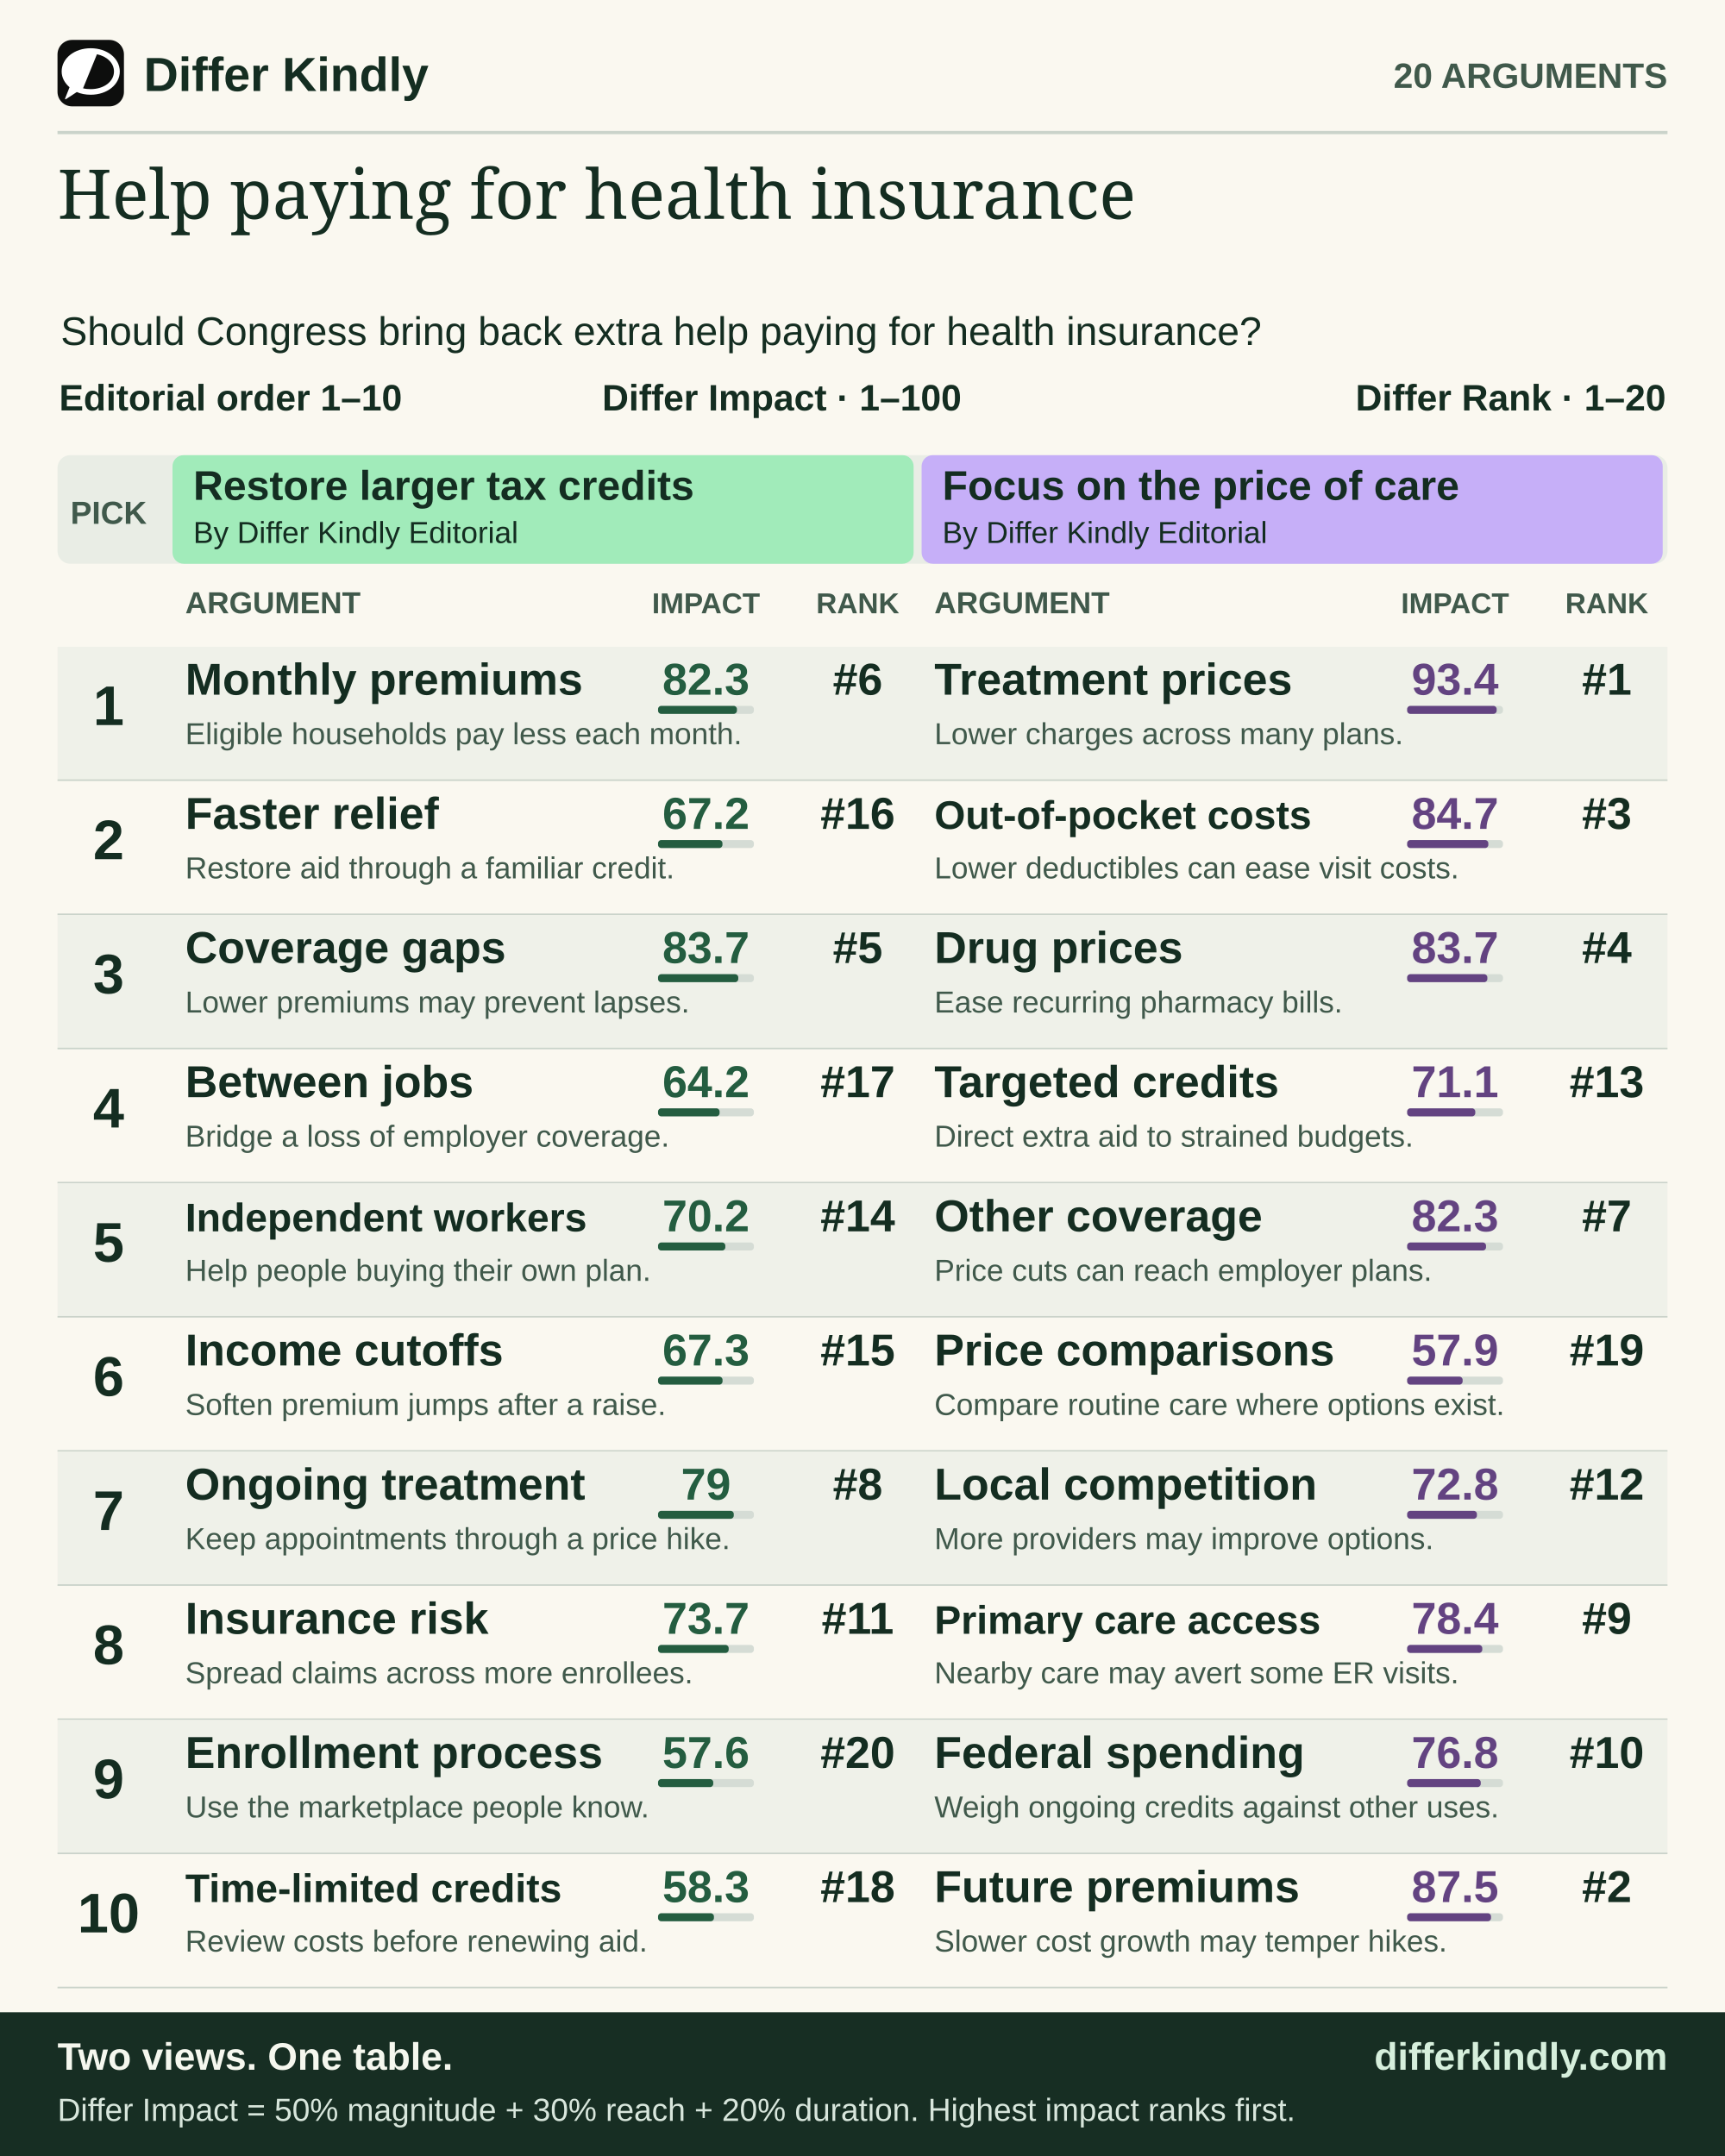
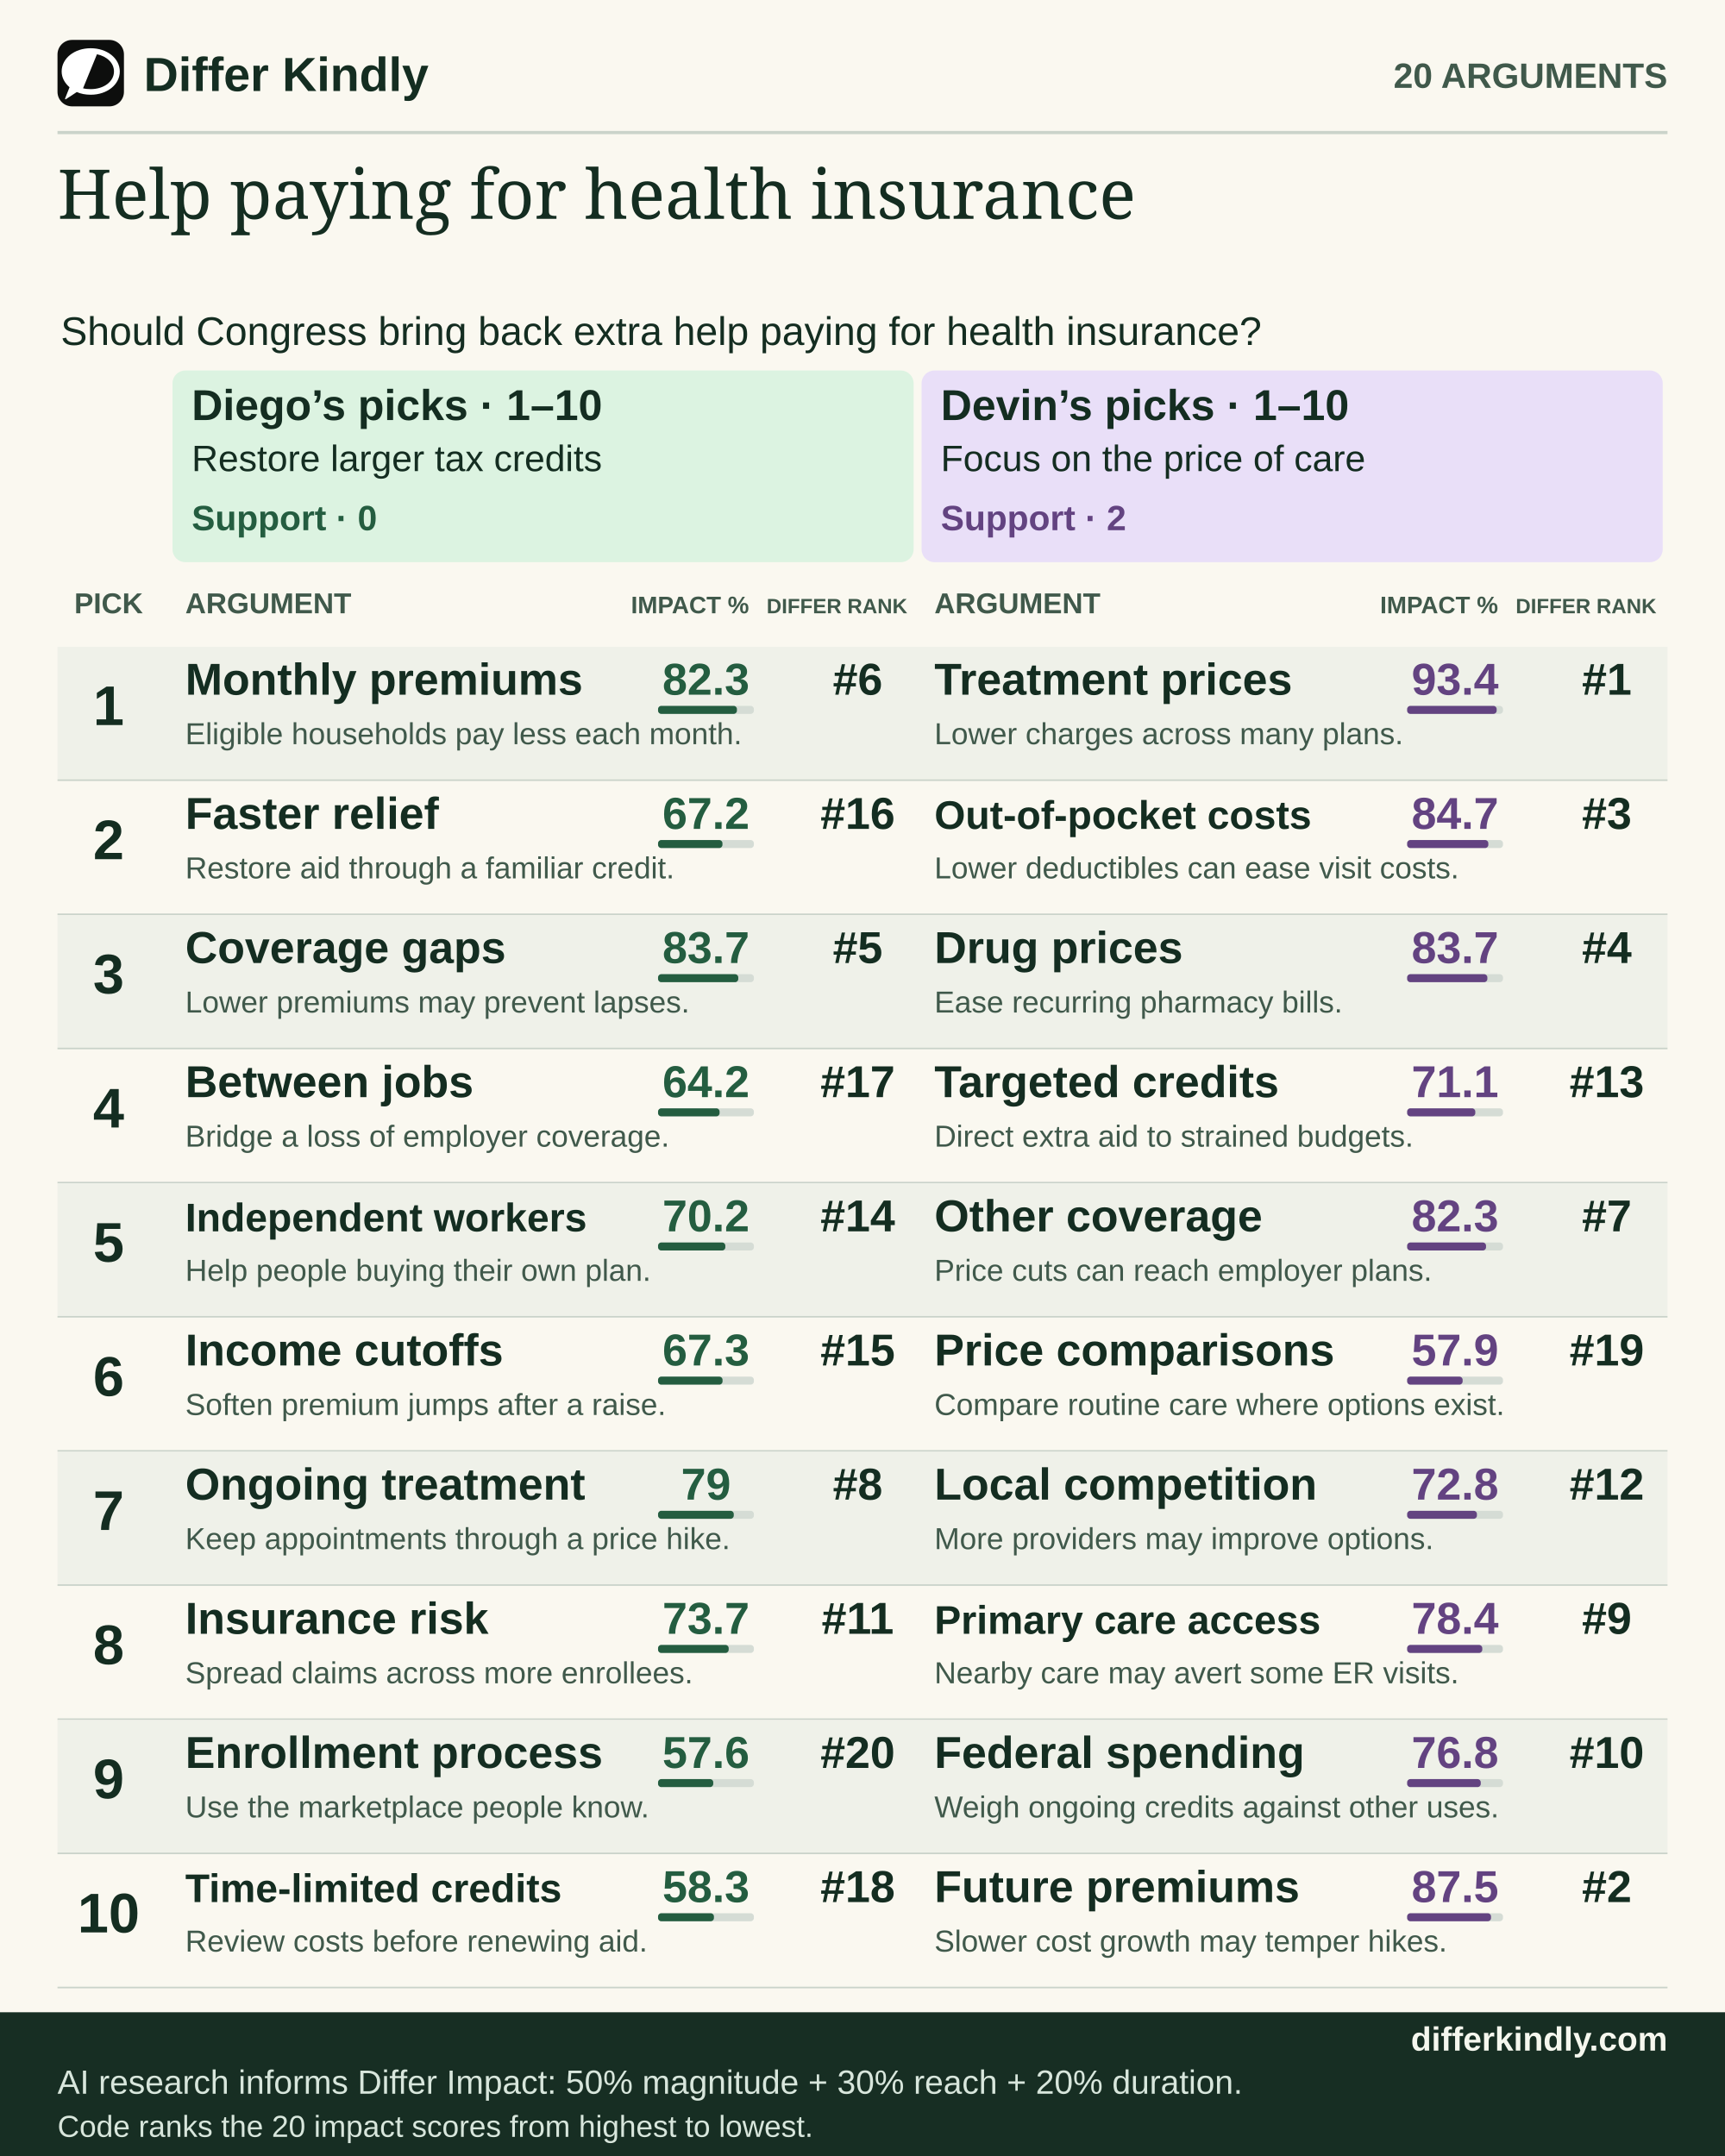
<svg xmlns="http://www.w3.org/2000/svg" width="1080" height="1350" viewBox="0 0 1080 1350" data-poster-format="impact-v2" data-rank-method="differ-rank-v1" role="img" font-family="Arial, sans-serif">
  <rect x="0" y="0" width="1080" height="1350" rx="0" fill="#faf8f0" />
  <g transform="translate(36 25) scale(1.30)">
    <rect width="32" height="32" rx="7" fill="#0d0e0d" />
    <path fill="white" fill-rule="evenodd" d="M16 4C23.9 4 30 8.9 30 15.2S23.9 26.4 16 26.4C13.6 26.4 11.3 26 9.3 25.1L4.1 28.5Q3.5 28.8 3.7 28.1L5.8 22.8C3.4 20.7 2 18.1 2 15.2C2 8.9 8.1 4 16 4ZM19 6.9L12.3 23.3C13.5 23.6 14.7 23.7 16 23.7C22.4 23.7 27.2 20 27.2 15.2C27.2 11.1 23.8 7.9 19 6.9Z" />
  </g>
  <text x="90" y="57" font-size="30" font-weight="700" fill="#142d21">Differ Kindly</text>
  <text x="1044" y="55" font-size="22" font-weight="700" fill="#40594b" text-anchor="end">20 ARGUMENTS</text>
  <rect x="36" y="82" width="1008" height="2" rx="0" fill="#cad3ca" />
  <text x="36" y="137" font-size="43" font-weight="500" fill="#142d21" font-family="Georgia, serif">Help paying for health insurance</text>
  <text x="38" y="216" font-size="25" font-weight="400" fill="#142d21">Should Congress bring back extra help paying for health insurance?</text>
-   <text x="37" y="257" font-size="23" font-weight="700" fill="#142d21">Editorial order 1–10</text>
-   <text x="377" y="257" font-size="23" font-weight="700" fill="#142d21">Differ Impact · 1–100</text>
-   <text x="1043" y="257" font-size="23" font-weight="700" fill="#142d21" text-anchor="end">Differ Rank · 1–20</text>
-   <rect x="36" y="285" width="1008" height="68" rx="8" fill="#e9ede5" />
-   <text x="68" y="328" font-size="20" font-weight="700" fill="#40594b" text-anchor="middle">PICK</text>
-   <rect x="108" y="285" width="464" height="68" rx="7" fill="#a1ebba" />
-   <text x="121" y="313" font-size="26" font-weight="700" fill="#142d21">Restore larger tax credits</text>
-   <text x="121" y="340" font-size="19" font-weight="500" fill="#142d21" data-byline="0">By Differ Kindly Editorial</text>
-   <text x="116" y="384" font-size="19" font-weight="700" fill="#40594b">ARGUMENT</text>
-   <text x="442" y="384" font-size="18" font-weight="700" fill="#40594b" text-anchor="middle">IMPACT</text>
-   <text x="537" y="384" font-size="18" font-weight="700" fill="#40594b" text-anchor="middle">RANK</text>
-   <rect x="577" y="285" width="464" height="68" rx="7" fill="#c6aff8" />
-   <text x="590" y="313" font-size="26" font-weight="700" fill="#142d21">Focus on the price of care</text>
-   <text x="590" y="340" font-size="19" font-weight="500" fill="#142d21" data-byline="1">By Differ Kindly Editorial</text>
-   <text x="585" y="384" font-size="19" font-weight="700" fill="#40594b">ARGUMENT</text>
-   <text x="911" y="384" font-size="18" font-weight="700" fill="#40594b" text-anchor="middle">IMPACT</text>
-   <text x="1006" y="384" font-size="18" font-weight="700" fill="#40594b" text-anchor="middle">RANK</text>
+   <text x="68" y="384" font-size="18" font-weight="700" fill="#40594b" text-anchor="middle">PICK</text>
+   <g data-position-column="0" data-label="Restore larger tax credits" data-author="Diego Olvera">
+     <rect x="108" y="232" width="464" height="120" rx="8" fill="#dcf3e1" />
+     <text x="120" y="263" font-size="27" font-weight="700" fill="#142d21" data-pick-name="Diego" data-byline="0">Diego’s picks · 1–10</text>
+     <text x="120" y="295" font-size="23" font-weight="500" fill="#142d21">Restore larger tax credits</text>
+     <text x="120" y="332" font-size="22" font-weight="700" fill="#245d40" data-position-support="0">Support · 0</text>
+     <text x="116" y="384" font-size="18" font-weight="700" fill="#40594b">ARGUMENT</text>
+     <text x="432" y="384" font-size="15" font-weight="700" fill="#40594b" text-anchor="middle">IMPACT %</text>
+     <text x="524" y="384" font-size="13" font-weight="700" fill="#40594b" text-anchor="middle">DIFFER RANK</text>
+   </g>
+   <g data-position-column="1" data-label="Focus on the price of care" data-author="Devin Miller">
+     <rect x="577" y="232" width="464" height="120" rx="8" fill="#e9dff8" />
+     <text x="589" y="263" font-size="27" font-weight="700" fill="#142d21" data-pick-name="Devin" data-byline="1">Devin’s picks · 1–10</text>
+     <text x="589" y="295" font-size="23" font-weight="500" fill="#142d21">Focus on the price of care</text>
+     <text x="589" y="332" font-size="22" font-weight="700" fill="#634381" data-position-support="1">Support · 2</text>
+     <text x="585" y="384" font-size="18" font-weight="700" fill="#40594b">ARGUMENT</text>
+     <text x="901" y="384" font-size="15" font-weight="700" fill="#40594b" text-anchor="middle">IMPACT %</text>
+     <text x="993" y="384" font-size="13" font-weight="700" fill="#40594b" text-anchor="middle">DIFFER RANK</text>
+   </g>
  <rect x="36" y="405" width="1008" height="83" rx="0" fill="#eff1e9" />
  <text x="68" y="454" font-size="35" font-weight="700" fill="#142d21" text-anchor="middle">1</text>
-   <g data-argument-id="f7a71797-a47c-52b9-afb5-48ceb0c3cc3a" data-reader-id="f7a71797-a47c-52b9-afb5-48ceb0c3cc3a" data-rank="6" data-impact="82.3" data-author="Differ Kindly Editorial" data-confidence="high" data-explanation="Estimated magnitude 90/100, reach 73/100 and duration 77/100." data-pick="1" data-side="0">
+   <g data-argument-id="f7a71797-a47c-52b9-afb5-48ceb0c3cc3a" data-reader-id="f7a71797-a47c-52b9-afb5-48ceb0c3cc3a" data-rank="6" data-impact="82.3" data-author="Diego Olvera" data-confidence="high" data-explanation="Estimated magnitude 90/100, reach 73/100 and duration 77/100." data-pick="1" data-side="0">
    <path data-hit="" d="M108 405h464v83h-464z" fill="transparent" />
    <text x="116" y="435" font-size="28" font-weight="700" fill="#142d21">Monthly premiums</text>
    <text x="442" y="435" font-size="28" font-weight="700" fill="#245d40" text-anchor="middle" data-metric="impact">82.3</text>
    <rect x="412" y="442" width="60" height="5" rx="2" fill="#d5dcd5" />
    <rect x="412" y="442" width="49.38" height="5" rx="2" fill="#245d40" />
    <text x="537" y="435" font-size="28" font-weight="700" fill="#142d21" text-anchor="middle" data-metric="rank">#6</text>
    <text x="116" y="466" font-size="19" font-weight="400" fill="#40594b">Eligible households pay less each month.</text>
  </g>
-   <g data-argument-id="9c2e6b58-97b3-5223-9476-2434edf7ab42" data-reader-id="9c2e6b58-97b3-5223-9476-2434edf7ab42" data-rank="1" data-impact="93.4" data-author="Differ Kindly Editorial" data-confidence="moderate" data-explanation="Estimated magnitude 94/100, reach 94/100 and duration 91/100." data-pick="1" data-side="1">
+   <g data-argument-id="9c2e6b58-97b3-5223-9476-2434edf7ab42" data-reader-id="9c2e6b58-97b3-5223-9476-2434edf7ab42" data-rank="1" data-impact="93.4" data-author="Devin Miller" data-confidence="moderate" data-explanation="Estimated magnitude 94/100, reach 94/100 and duration 91/100." data-pick="1" data-side="1">
    <path data-hit="" d="M577 405h464v83h-464z" fill="transparent" />
    <text x="585" y="435" font-size="28" font-weight="700" fill="#142d21">Treatment prices</text>
    <text x="911" y="435" font-size="28" font-weight="700" fill="#634381" text-anchor="middle" data-metric="impact">93.4</text>
    <rect x="881" y="442" width="60" height="5" rx="2" fill="#d5dcd5" />
    <rect x="881" y="442" width="56.04" height="5" rx="2" fill="#634381" />
    <text x="1006" y="435" font-size="28" font-weight="700" fill="#142d21" text-anchor="middle" data-metric="rank">#1</text>
    <text x="585" y="466" font-size="19" font-weight="400" fill="#40594b">Lower charges across many plans.</text>
  </g>
  <rect x="36" y="488" width="1008" height="1" rx="0" fill="#cad3ca" />
  <text x="68" y="538" font-size="35" font-weight="700" fill="#142d21" text-anchor="middle">2</text>
-   <g data-argument-id="02a369e2-e86b-55ee-b943-9d861f0728ff" data-reader-id="02a369e2-e86b-55ee-b943-9d861f0728ff" data-rank="16" data-impact="67.2" data-author="Differ Kindly Editorial" data-confidence="moderate" data-explanation="Estimated magnitude 74/100, reach 68/100 and duration 49/100." data-pick="2" data-side="0">
+   <g data-argument-id="02a369e2-e86b-55ee-b943-9d861f0728ff" data-reader-id="02a369e2-e86b-55ee-b943-9d861f0728ff" data-rank="16" data-impact="67.2" data-author="Diego Olvera" data-confidence="moderate" data-explanation="Estimated magnitude 74/100, reach 68/100 and duration 49/100." data-pick="2" data-side="0">
    <path data-hit="" d="M108 489h464v83h-464z" fill="transparent" />
    <text x="116" y="519" font-size="28" font-weight="700" fill="#142d21">Faster relief</text>
    <text x="442" y="519" font-size="28" font-weight="700" fill="#245d40" text-anchor="middle" data-metric="impact">67.2</text>
    <rect x="412" y="526" width="60" height="5" rx="2" fill="#d5dcd5" />
    <rect x="412" y="526" width="40.32" height="5" rx="2" fill="#245d40" />
    <text x="537" y="519" font-size="28" font-weight="700" fill="#142d21" text-anchor="middle" data-metric="rank">#16</text>
    <text x="116" y="550" font-size="19" font-weight="400" fill="#40594b">Restore aid through a familiar credit.</text>
  </g>
-   <g data-argument-id="8c8f2652-faa3-5b78-b7c5-544fef9c6d49" data-reader-id="8c8f2652-faa3-5b78-b7c5-544fef9c6d49" data-rank="3" data-impact="84.7" data-author="Differ Kindly Editorial" data-confidence="moderate" data-explanation="Estimated magnitude 91/100, reach 76/100 and duration 82/100." data-pick="2" data-side="1">
+   <g data-argument-id="8c8f2652-faa3-5b78-b7c5-544fef9c6d49" data-reader-id="8c8f2652-faa3-5b78-b7c5-544fef9c6d49" data-rank="3" data-impact="84.7" data-author="Devin Miller" data-confidence="moderate" data-explanation="Estimated magnitude 91/100, reach 76/100 and duration 82/100." data-pick="2" data-side="1">
    <path data-hit="" d="M577 489h464v83h-464z" fill="transparent" />
    <text x="585" y="519" font-size="25" font-weight="700" fill="#142d21">Out-of-pocket costs</text>
    <text x="911" y="519" font-size="28" font-weight="700" fill="#634381" text-anchor="middle" data-metric="impact">84.7</text>
    <rect x="881" y="526" width="60" height="5" rx="2" fill="#d5dcd5" />
    <rect x="881" y="526" width="50.82" height="5" rx="2" fill="#634381" />
    <text x="1006" y="519" font-size="28" font-weight="700" fill="#142d21" text-anchor="middle" data-metric="rank">#3</text>
    <text x="585" y="550" font-size="19" font-weight="400" fill="#40594b">Lower deductibles can ease visit costs.</text>
  </g>
  <rect x="36" y="572" width="1008" height="1" rx="0" fill="#cad3ca" />
  <rect x="36" y="573" width="1008" height="83" rx="0" fill="#eff1e9" />
  <text x="68" y="622" font-size="35" font-weight="700" fill="#142d21" text-anchor="middle">3</text>
-   <g data-argument-id="a94bae32-9c1b-5c3d-9d2b-54ecb045a851" data-reader-id="a94bae32-9c1b-5c3d-9d2b-54ecb045a851" data-rank="5" data-impact="83.7" data-author="Differ Kindly Editorial" data-confidence="moderate" data-explanation="Estimated magnitude 93/100, reach 68/100 and duration 84/100." data-pick="3" data-side="0">
+   <g data-argument-id="a94bae32-9c1b-5c3d-9d2b-54ecb045a851" data-reader-id="a94bae32-9c1b-5c3d-9d2b-54ecb045a851" data-rank="5" data-impact="83.7" data-author="Diego Olvera" data-confidence="moderate" data-explanation="Estimated magnitude 93/100, reach 68/100 and duration 84/100." data-pick="3" data-side="0">
    <path data-hit="" d="M108 573h464v83h-464z" fill="transparent" />
    <text x="116" y="603" font-size="28" font-weight="700" fill="#142d21">Coverage gaps</text>
    <text x="442" y="603" font-size="28" font-weight="700" fill="#245d40" text-anchor="middle" data-metric="impact">83.7</text>
    <rect x="412" y="610" width="60" height="5" rx="2" fill="#d5dcd5" />
    <rect x="412" y="610" width="50.22" height="5" rx="2" fill="#245d40" />
    <text x="537" y="603" font-size="28" font-weight="700" fill="#142d21" text-anchor="middle" data-metric="rank">#5</text>
    <text x="116" y="634" font-size="19" font-weight="400" fill="#40594b">Lower premiums may prevent lapses.</text>
  </g>
-   <g data-argument-id="7c9a2d83-f6ea-5cc0-a3e3-f7e4d9926cb1" data-reader-id="7c9a2d83-f6ea-5cc0-a3e3-f7e4d9926cb1" data-rank="4" data-impact="83.7" data-author="Differ Kindly Editorial" data-confidence="moderate" data-explanation="Estimated magnitude 90/100, reach 73/100 and duration 84/100." data-pick="3" data-side="1">
+   <g data-argument-id="7c9a2d83-f6ea-5cc0-a3e3-f7e4d9926cb1" data-reader-id="7c9a2d83-f6ea-5cc0-a3e3-f7e4d9926cb1" data-rank="4" data-impact="83.7" data-author="Devin Miller" data-confidence="moderate" data-explanation="Estimated magnitude 90/100, reach 73/100 and duration 84/100." data-pick="3" data-side="1">
    <path data-hit="" d="M577 573h464v83h-464z" fill="transparent" />
    <text x="585" y="603" font-size="28" font-weight="700" fill="#142d21">Drug prices</text>
    <text x="911" y="603" font-size="28" font-weight="700" fill="#634381" text-anchor="middle" data-metric="impact">83.7</text>
    <rect x="881" y="610" width="60" height="5" rx="2" fill="#d5dcd5" />
    <rect x="881" y="610" width="50.22" height="5" rx="2" fill="#634381" />
    <text x="1006" y="603" font-size="28" font-weight="700" fill="#142d21" text-anchor="middle" data-metric="rank">#4</text>
    <text x="585" y="634" font-size="19" font-weight="400" fill="#40594b">Ease recurring pharmacy bills.</text>
  </g>
  <rect x="36" y="656" width="1008" height="1" rx="0" fill="#cad3ca" />
  <text x="68" y="706" font-size="35" font-weight="700" fill="#142d21" text-anchor="middle">4</text>
-   <g data-argument-id="5ca91ac1-95cb-5a1b-ab98-b85e07f4eb9e" data-reader-id="5ca91ac1-95cb-5a1b-ab98-b85e07f4eb9e" data-rank="17" data-impact="64.2" data-author="Differ Kindly Editorial" data-confidence="moderate" data-explanation="Estimated magnitude 87/100, reach 41/100 and duration 42/100." data-pick="4" data-side="0">
+   <g data-argument-id="5ca91ac1-95cb-5a1b-ab98-b85e07f4eb9e" data-reader-id="5ca91ac1-95cb-5a1b-ab98-b85e07f4eb9e" data-rank="17" data-impact="64.2" data-author="Diego Olvera" data-confidence="moderate" data-explanation="Estimated magnitude 87/100, reach 41/100 and duration 42/100." data-pick="4" data-side="0">
    <path data-hit="" d="M108 657h464v83h-464z" fill="transparent" />
    <text x="116" y="687" font-size="28" font-weight="700" fill="#142d21">Between jobs</text>
    <text x="442" y="687" font-size="28" font-weight="700" fill="#245d40" text-anchor="middle" data-metric="impact">64.2</text>
    <rect x="412" y="694" width="60" height="5" rx="2" fill="#d5dcd5" />
    <rect x="412" y="694" width="38.52" height="5" rx="2" fill="#245d40" />
    <text x="537" y="687" font-size="28" font-weight="700" fill="#142d21" text-anchor="middle" data-metric="rank">#17</text>
    <text x="116" y="718" font-size="19" font-weight="400" fill="#40594b">Bridge a loss of employer coverage.</text>
  </g>
-   <g data-argument-id="efe90371-07f4-5845-a395-1053cd755b99" data-reader-id="efe90371-07f4-5845-a395-1053cd755b99" data-rank="13" data-impact="71.1" data-author="Differ Kindly Editorial" data-confidence="moderate" data-explanation="Estimated magnitude 85/100, reach 48/100 and duration 71/100." data-pick="4" data-side="1">
+   <g data-argument-id="efe90371-07f4-5845-a395-1053cd755b99" data-reader-id="efe90371-07f4-5845-a395-1053cd755b99" data-rank="13" data-impact="71.1" data-author="Devin Miller" data-confidence="moderate" data-explanation="Estimated magnitude 85/100, reach 48/100 and duration 71/100." data-pick="4" data-side="1">
    <path data-hit="" d="M577 657h464v83h-464z" fill="transparent" />
    <text x="585" y="687" font-size="28" font-weight="700" fill="#142d21">Targeted credits</text>
    <text x="911" y="687" font-size="28" font-weight="700" fill="#634381" text-anchor="middle" data-metric="impact">71.1</text>
    <rect x="881" y="694" width="60" height="5" rx="2" fill="#d5dcd5" />
    <rect x="881" y="694" width="42.66" height="5" rx="2" fill="#634381" />
    <text x="1006" y="687" font-size="28" font-weight="700" fill="#142d21" text-anchor="middle" data-metric="rank">#13</text>
    <text x="585" y="718" font-size="19" font-weight="400" fill="#40594b">Direct extra aid to strained budgets.</text>
  </g>
  <rect x="36" y="740" width="1008" height="1" rx="0" fill="#cad3ca" />
  <rect x="36" y="741" width="1008" height="83" rx="0" fill="#eff1e9" />
  <text x="68" y="790" font-size="35" font-weight="700" fill="#142d21" text-anchor="middle">5</text>
-   <g data-argument-id="60ec1b68-0f87-543a-a501-9956d2b8fdfb" data-reader-id="60ec1b68-0f87-543a-a501-9956d2b8fdfb" data-rank="14" data-impact="70.2" data-author="Differ Kindly Editorial" data-confidence="moderate" data-explanation="Estimated magnitude 80/100, reach 50/100 and duration 76/100." data-pick="5" data-side="0">
+   <g data-argument-id="60ec1b68-0f87-543a-a501-9956d2b8fdfb" data-reader-id="60ec1b68-0f87-543a-a501-9956d2b8fdfb" data-rank="14" data-impact="70.2" data-author="Diego Olvera" data-confidence="moderate" data-explanation="Estimated magnitude 80/100, reach 50/100 and duration 76/100." data-pick="5" data-side="0">
    <path data-hit="" d="M108 741h464v83h-464z" fill="transparent" />
    <text x="116" y="771" font-size="25" font-weight="700" fill="#142d21">Independent workers</text>
    <text x="442" y="771" font-size="28" font-weight="700" fill="#245d40" text-anchor="middle" data-metric="impact">70.2</text>
    <rect x="412" y="778" width="60" height="5" rx="2" fill="#d5dcd5" />
    <rect x="412" y="778" width="42.12" height="5" rx="2" fill="#245d40" />
    <text x="537" y="771" font-size="28" font-weight="700" fill="#142d21" text-anchor="middle" data-metric="rank">#14</text>
    <text x="116" y="802" font-size="19" font-weight="400" fill="#40594b">Help people buying their own plan.</text>
  </g>
-   <g data-argument-id="37b63d09-12d6-5721-8a95-0e4bcef1c198" data-reader-id="37b63d09-12d6-5721-8a95-0e4bcef1c198" data-rank="7" data-impact="82.3" data-author="Differ Kindly Editorial" data-confidence="moderate" data-explanation="Estimated magnitude 77/100, reach 90/100 and duration 84/100." data-pick="5" data-side="1">
+   <g data-argument-id="37b63d09-12d6-5721-8a95-0e4bcef1c198" data-reader-id="37b63d09-12d6-5721-8a95-0e4bcef1c198" data-rank="7" data-impact="82.3" data-author="Devin Miller" data-confidence="moderate" data-explanation="Estimated magnitude 77/100, reach 90/100 and duration 84/100." data-pick="5" data-side="1">
    <path data-hit="" d="M577 741h464v83h-464z" fill="transparent" />
    <text x="585" y="771" font-size="28" font-weight="700" fill="#142d21">Other coverage</text>
    <text x="911" y="771" font-size="28" font-weight="700" fill="#634381" text-anchor="middle" data-metric="impact">82.3</text>
    <rect x="881" y="778" width="60" height="5" rx="2" fill="#d5dcd5" />
    <rect x="881" y="778" width="49.38" height="5" rx="2" fill="#634381" />
    <text x="1006" y="771" font-size="28" font-weight="700" fill="#142d21" text-anchor="middle" data-metric="rank">#7</text>
    <text x="585" y="802" font-size="19" font-weight="400" fill="#40594b">Price cuts can reach employer plans.</text>
  </g>
  <rect x="36" y="824" width="1008" height="1" rx="0" fill="#cad3ca" />
  <text x="68" y="874" font-size="35" font-weight="700" fill="#142d21" text-anchor="middle">6</text>
-   <g data-argument-id="80d3f281-d64d-50f0-8d3e-52d9ad1910d7" data-reader-id="80d3f281-d64d-50f0-8d3e-52d9ad1910d7" data-rank="15" data-impact="67.3" data-author="Differ Kindly Editorial" data-confidence="moderate" data-explanation="Estimated magnitude 75/100, reach 48/100 and duration 77/100." data-pick="6" data-side="0">
+   <g data-argument-id="80d3f281-d64d-50f0-8d3e-52d9ad1910d7" data-reader-id="80d3f281-d64d-50f0-8d3e-52d9ad1910d7" data-rank="15" data-impact="67.3" data-author="Diego Olvera" data-confidence="moderate" data-explanation="Estimated magnitude 75/100, reach 48/100 and duration 77/100." data-pick="6" data-side="0">
    <path data-hit="" d="M108 825h464v83h-464z" fill="transparent" />
    <text x="116" y="855" font-size="28" font-weight="700" fill="#142d21">Income cutoffs</text>
    <text x="442" y="855" font-size="28" font-weight="700" fill="#245d40" text-anchor="middle" data-metric="impact">67.3</text>
    <rect x="412" y="862" width="60" height="5" rx="2" fill="#d5dcd5" />
    <rect x="412" y="862" width="40.38" height="5" rx="2" fill="#245d40" />
    <text x="537" y="855" font-size="28" font-weight="700" fill="#142d21" text-anchor="middle" data-metric="rank">#15</text>
    <text x="116" y="886" font-size="19" font-weight="400" fill="#40594b">Soften premium jumps after a raise.</text>
  </g>
-   <g data-argument-id="70d30ad9-a4c2-5ae0-9f37-75ec9c8fbf72" data-reader-id="70d30ad9-a4c2-5ae0-9f37-75ec9c8fbf72" data-rank="19" data-impact="57.9" data-author="Differ Kindly Editorial" data-confidence="moderate" data-explanation="Estimated magnitude 56/100, reach 55/100 and duration 67/100." data-pick="6" data-side="1">
+   <g data-argument-id="70d30ad9-a4c2-5ae0-9f37-75ec9c8fbf72" data-reader-id="70d30ad9-a4c2-5ae0-9f37-75ec9c8fbf72" data-rank="19" data-impact="57.9" data-author="Devin Miller" data-confidence="moderate" data-explanation="Estimated magnitude 56/100, reach 55/100 and duration 67/100." data-pick="6" data-side="1">
    <path data-hit="" d="M577 825h464v83h-464z" fill="transparent" />
    <text x="585" y="855" font-size="28" font-weight="700" fill="#142d21">Price comparisons</text>
    <text x="911" y="855" font-size="28" font-weight="700" fill="#634381" text-anchor="middle" data-metric="impact">57.9</text>
    <rect x="881" y="862" width="60" height="5" rx="2" fill="#d5dcd5" />
    <rect x="881" y="862" width="34.74" height="5" rx="2" fill="#634381" />
    <text x="1006" y="855" font-size="28" font-weight="700" fill="#142d21" text-anchor="middle" data-metric="rank">#19</text>
    <text x="585" y="886" font-size="19" font-weight="400" fill="#40594b">Compare routine care where options exist.</text>
  </g>
  <rect x="36" y="908" width="1008" height="1" rx="0" fill="#cad3ca" />
  <rect x="36" y="909" width="1008" height="83" rx="0" fill="#eff1e9" />
  <text x="68" y="958" font-size="35" font-weight="700" fill="#142d21" text-anchor="middle">7</text>
-   <g data-argument-id="355f5d25-e60b-5e03-8d8b-e17635287f4f" data-reader-id="355f5d25-e60b-5e03-8d8b-e17635287f4f" data-rank="8" data-impact="79" data-author="Differ Kindly Editorial" data-confidence="moderate" data-explanation="Estimated magnitude 94/100, reach 52/100 and duration 82/100." data-pick="7" data-side="0">
+   <g data-argument-id="355f5d25-e60b-5e03-8d8b-e17635287f4f" data-reader-id="355f5d25-e60b-5e03-8d8b-e17635287f4f" data-rank="8" data-impact="79" data-author="Diego Olvera" data-confidence="moderate" data-explanation="Estimated magnitude 94/100, reach 52/100 and duration 82/100." data-pick="7" data-side="0">
    <path data-hit="" d="M108 909h464v83h-464z" fill="transparent" />
    <text x="116" y="939" font-size="28" font-weight="700" fill="#142d21">Ongoing treatment</text>
    <text x="442" y="939" font-size="28" font-weight="700" fill="#245d40" text-anchor="middle" data-metric="impact">79</text>
    <rect x="412" y="946" width="60" height="5" rx="2" fill="#d5dcd5" />
    <rect x="412" y="946" width="47.4" height="5" rx="2" fill="#245d40" />
    <text x="537" y="939" font-size="28" font-weight="700" fill="#142d21" text-anchor="middle" data-metric="rank">#8</text>
    <text x="116" y="970" font-size="19" font-weight="400" fill="#40594b">Keep appointments through a price hike.</text>
  </g>
-   <g data-argument-id="5a8f86d9-4cb2-5921-8314-93656a56a978" data-reader-id="5a8f86d9-4cb2-5921-8314-93656a56a978" data-rank="12" data-impact="72.8" data-author="Differ Kindly Editorial" data-confidence="low" data-explanation="Estimated magnitude 76/100, reach 58/100 and duration 87/100." data-pick="7" data-side="1">
+   <g data-argument-id="5a8f86d9-4cb2-5921-8314-93656a56a978" data-reader-id="5a8f86d9-4cb2-5921-8314-93656a56a978" data-rank="12" data-impact="72.8" data-author="Devin Miller" data-confidence="low" data-explanation="Estimated magnitude 76/100, reach 58/100 and duration 87/100." data-pick="7" data-side="1">
    <path data-hit="" d="M577 909h464v83h-464z" fill="transparent" />
    <text x="585" y="939" font-size="28" font-weight="700" fill="#142d21">Local competition</text>
    <text x="911" y="939" font-size="28" font-weight="700" fill="#634381" text-anchor="middle" data-metric="impact">72.8</text>
    <rect x="881" y="946" width="60" height="5" rx="2" fill="#d5dcd5" />
    <rect x="881" y="946" width="43.68" height="5" rx="2" fill="#634381" />
    <text x="1006" y="939" font-size="28" font-weight="700" fill="#142d21" text-anchor="middle" data-metric="rank">#12</text>
    <text x="585" y="970" font-size="19" font-weight="400" fill="#40594b">More providers may improve options.</text>
  </g>
  <rect x="36" y="992" width="1008" height="1" rx="0" fill="#cad3ca" />
  <text x="68" y="1042" font-size="35" font-weight="700" fill="#142d21" text-anchor="middle">8</text>
-   <g data-argument-id="d0cba7ce-a42c-544f-8bbc-e620e5c485d9" data-reader-id="d0cba7ce-a42c-544f-8bbc-e620e5c485d9" data-rank="11" data-impact="73.7" data-author="Differ Kindly Editorial" data-confidence="low" data-explanation="Estimated magnitude 75/100, reach 70/100 and duration 76/100." data-pick="8" data-side="0">
+   <g data-argument-id="d0cba7ce-a42c-544f-8bbc-e620e5c485d9" data-reader-id="d0cba7ce-a42c-544f-8bbc-e620e5c485d9" data-rank="11" data-impact="73.7" data-author="Diego Olvera" data-confidence="low" data-explanation="Estimated magnitude 75/100, reach 70/100 and duration 76/100." data-pick="8" data-side="0">
    <path data-hit="" d="M108 993h464v83h-464z" fill="transparent" />
    <text x="116" y="1023" font-size="28" font-weight="700" fill="#142d21">Insurance risk</text>
    <text x="442" y="1023" font-size="28" font-weight="700" fill="#245d40" text-anchor="middle" data-metric="impact">73.7</text>
    <rect x="412" y="1030" width="60" height="5" rx="2" fill="#d5dcd5" />
    <rect x="412" y="1030" width="44.22" height="5" rx="2" fill="#245d40" />
    <text x="537" y="1023" font-size="28" font-weight="700" fill="#142d21" text-anchor="middle" data-metric="rank">#11</text>
    <text x="116" y="1054" font-size="19" font-weight="400" fill="#40594b">Spread claims across more enrollees.</text>
  </g>
-   <g data-argument-id="26450b42-7e91-51d7-933a-835cbd6e33f4" data-reader-id="26450b42-7e91-51d7-933a-835cbd6e33f4" data-rank="9" data-impact="78.4" data-author="Differ Kindly Editorial" data-confidence="moderate" data-explanation="Estimated magnitude 85/100, reach 63/100 and duration 85/100." data-pick="8" data-side="1">
+   <g data-argument-id="26450b42-7e91-51d7-933a-835cbd6e33f4" data-reader-id="26450b42-7e91-51d7-933a-835cbd6e33f4" data-rank="9" data-impact="78.4" data-author="Devin Miller" data-confidence="moderate" data-explanation="Estimated magnitude 85/100, reach 63/100 and duration 85/100." data-pick="8" data-side="1">
    <path data-hit="" d="M577 993h464v83h-464z" fill="transparent" />
    <text x="585" y="1023" font-size="25" font-weight="700" fill="#142d21">Primary care access</text>
    <text x="911" y="1023" font-size="28" font-weight="700" fill="#634381" text-anchor="middle" data-metric="impact">78.4</text>
    <rect x="881" y="1030" width="60" height="5" rx="2" fill="#d5dcd5" />
    <rect x="881" y="1030" width="47.04" height="5" rx="2" fill="#634381" />
    <text x="1006" y="1023" font-size="28" font-weight="700" fill="#142d21" text-anchor="middle" data-metric="rank">#9</text>
    <text x="585" y="1054" font-size="19" font-weight="400" fill="#40594b">Nearby care may avert some ER visits.</text>
  </g>
  <rect x="36" y="1076" width="1008" height="1" rx="0" fill="#cad3ca" />
  <rect x="36" y="1077" width="1008" height="83" rx="0" fill="#eff1e9" />
  <text x="68" y="1126" font-size="35" font-weight="700" fill="#142d21" text-anchor="middle">9</text>
-   <g data-argument-id="97a6d3e9-e5c3-5482-a99e-ad801f71ff9f" data-reader-id="97a6d3e9-e5c3-5482-a99e-ad801f71ff9f" data-rank="20" data-impact="57.6" data-author="Differ Kindly Editorial" data-confidence="high" data-explanation="Estimated magnitude 52/100, reach 66/100 and duration 59/100." data-pick="9" data-side="0">
+   <g data-argument-id="97a6d3e9-e5c3-5482-a99e-ad801f71ff9f" data-reader-id="97a6d3e9-e5c3-5482-a99e-ad801f71ff9f" data-rank="20" data-impact="57.6" data-author="Diego Olvera" data-confidence="high" data-explanation="Estimated magnitude 52/100, reach 66/100 and duration 59/100." data-pick="9" data-side="0">
    <path data-hit="" d="M108 1077h464v83h-464z" fill="transparent" />
    <text x="116" y="1107" font-size="28" font-weight="700" fill="#142d21">Enrollment process</text>
    <text x="442" y="1107" font-size="28" font-weight="700" fill="#245d40" text-anchor="middle" data-metric="impact">57.6</text>
    <rect x="412" y="1114" width="60" height="5" rx="2" fill="#d5dcd5" />
    <rect x="412" y="1114" width="34.56" height="5" rx="2" fill="#245d40" />
    <text x="537" y="1107" font-size="28" font-weight="700" fill="#142d21" text-anchor="middle" data-metric="rank">#20</text>
    <text x="116" y="1138" font-size="19" font-weight="400" fill="#40594b">Use the marketplace people know.</text>
  </g>
-   <g data-argument-id="7cf726ea-19ea-5431-92f0-2aacdfce2913" data-reader-id="7cf726ea-19ea-5431-92f0-2aacdfce2913" data-rank="10" data-impact="76.8" data-author="Differ Kindly Editorial" data-confidence="moderate" data-explanation="Estimated magnitude 71/100, reach 85/100 and duration 79/100." data-pick="9" data-side="1">
+   <g data-argument-id="7cf726ea-19ea-5431-92f0-2aacdfce2913" data-reader-id="7cf726ea-19ea-5431-92f0-2aacdfce2913" data-rank="10" data-impact="76.8" data-author="Devin Miller" data-confidence="moderate" data-explanation="Estimated magnitude 71/100, reach 85/100 and duration 79/100." data-pick="9" data-side="1">
    <path data-hit="" d="M577 1077h464v83h-464z" fill="transparent" />
    <text x="585" y="1107" font-size="28" font-weight="700" fill="#142d21">Federal spending</text>
    <text x="911" y="1107" font-size="28" font-weight="700" fill="#634381" text-anchor="middle" data-metric="impact">76.8</text>
    <rect x="881" y="1114" width="60" height="5" rx="2" fill="#d5dcd5" />
    <rect x="881" y="1114" width="46.08" height="5" rx="2" fill="#634381" />
    <text x="1006" y="1107" font-size="28" font-weight="700" fill="#142d21" text-anchor="middle" data-metric="rank">#10</text>
    <text x="585" y="1138" font-size="19" font-weight="400" fill="#40594b">Weigh ongoing credits against other uses.</text>
  </g>
  <rect x="36" y="1160" width="1008" height="1" rx="0" fill="#cad3ca" />
  <text x="68" y="1210" font-size="35" font-weight="700" fill="#142d21" text-anchor="middle">10</text>
-   <g data-argument-id="902161c6-14b6-5e3d-8ad2-956cd8230ebd" data-reader-id="902161c6-14b6-5e3d-8ad2-956cd8230ebd" data-rank="18" data-impact="58.3" data-author="Differ Kindly Editorial" data-confidence="moderate" data-explanation="Estimated magnitude 55/100, reach 68/100 and duration 52/100." data-pick="10" data-side="0">
+   <g data-argument-id="902161c6-14b6-5e3d-8ad2-956cd8230ebd" data-reader-id="902161c6-14b6-5e3d-8ad2-956cd8230ebd" data-rank="18" data-impact="58.3" data-author="Diego Olvera" data-confidence="moderate" data-explanation="Estimated magnitude 55/100, reach 68/100 and duration 52/100." data-pick="10" data-side="0">
    <path data-hit="" d="M108 1161h464v83h-464z" fill="transparent" />
    <text x="116" y="1191" font-size="25" font-weight="700" fill="#142d21">Time-limited credits</text>
    <text x="442" y="1191" font-size="28" font-weight="700" fill="#245d40" text-anchor="middle" data-metric="impact">58.3</text>
    <rect x="412" y="1198" width="60" height="5" rx="2" fill="#d5dcd5" />
    <rect x="412" y="1198" width="34.98" height="5" rx="2" fill="#245d40" />
    <text x="537" y="1191" font-size="28" font-weight="700" fill="#142d21" text-anchor="middle" data-metric="rank">#18</text>
    <text x="116" y="1222" font-size="19" font-weight="400" fill="#40594b">Review costs before renewing aid.</text>
  </g>
-   <g data-argument-id="468896cd-5bc1-574a-a3c1-b9b6920cec73" data-reader-id="468896cd-5bc1-574a-a3c1-b9b6920cec73" data-rank="2" data-impact="87.5" data-author="Differ Kindly Editorial" data-confidence="low" data-explanation="Estimated magnitude 86/100, reach 87/100 and duration 92/100." data-pick="10" data-side="1">
+   <g data-argument-id="468896cd-5bc1-574a-a3c1-b9b6920cec73" data-reader-id="468896cd-5bc1-574a-a3c1-b9b6920cec73" data-rank="2" data-impact="87.5" data-author="Devin Miller" data-confidence="low" data-explanation="Estimated magnitude 86/100, reach 87/100 and duration 92/100." data-pick="10" data-side="1">
    <path data-hit="" d="M577 1161h464v83h-464z" fill="transparent" />
    <text x="585" y="1191" font-size="28" font-weight="700" fill="#142d21">Future premiums</text>
    <text x="911" y="1191" font-size="28" font-weight="700" fill="#634381" text-anchor="middle" data-metric="impact">87.5</text>
    <rect x="881" y="1198" width="60" height="5" rx="2" fill="#d5dcd5" />
    <rect x="881" y="1198" width="52.5" height="5" rx="2" fill="#634381" />
    <text x="1006" y="1191" font-size="28" font-weight="700" fill="#142d21" text-anchor="middle" data-metric="rank">#2</text>
    <text x="585" y="1222" font-size="19" font-weight="400" fill="#40594b">Slower cost growth may temper hikes.</text>
  </g>
  <rect x="36" y="1244" width="1008" height="1" rx="0" fill="#cad3ca" />
-   <rect x="0" y="1260" width="1080" height="90" rx="0" fill="#172e23" />
-   <text x="36" y="1296" font-size="24" font-weight="700" fill="#f5f7ee" data-activity="">Two views. One table.</text>
-   <text x="1044" y="1296" font-size="24" font-weight="700" fill="#d6efdc" text-anchor="end">differkindly.com</text>
-   <text x="36" y="1328" font-size="20" font-weight="400" fill="#d8e6dc" data-rubric="">Differ Impact = 50% magnitude + 30% reach + 20% duration. Highest impact ranks first.</text>
+   <rect x="0" y="1260" width="1080" height="90" fill="#172e23" />
+   <text x="36" y="1284" font-size="22" font-weight="700" fill="#f5f7ee" data-activity="" />
+   <text x="1044" y="1284" font-size="21" font-weight="700" fill="#f5f7ee" text-anchor="end">differkindly.com</text>
+   <text x="36" y="1311" font-size="21" font-weight="400" fill="#d8e6dc" data-rubric="">AI research informs Differ Impact: 50% magnitude + 30% reach + 20% duration.</text>
+   <text x="36" y="1338" font-size="19" font-weight="400" fill="#d8e6dc">Code ranks the 20 impact scores from highest to lowest.</text>
+   <text x="1044" y="1338" font-size="17" font-weight="400" fill="#d8e6dc" text-anchor="end" data-audience="" />
</svg>
